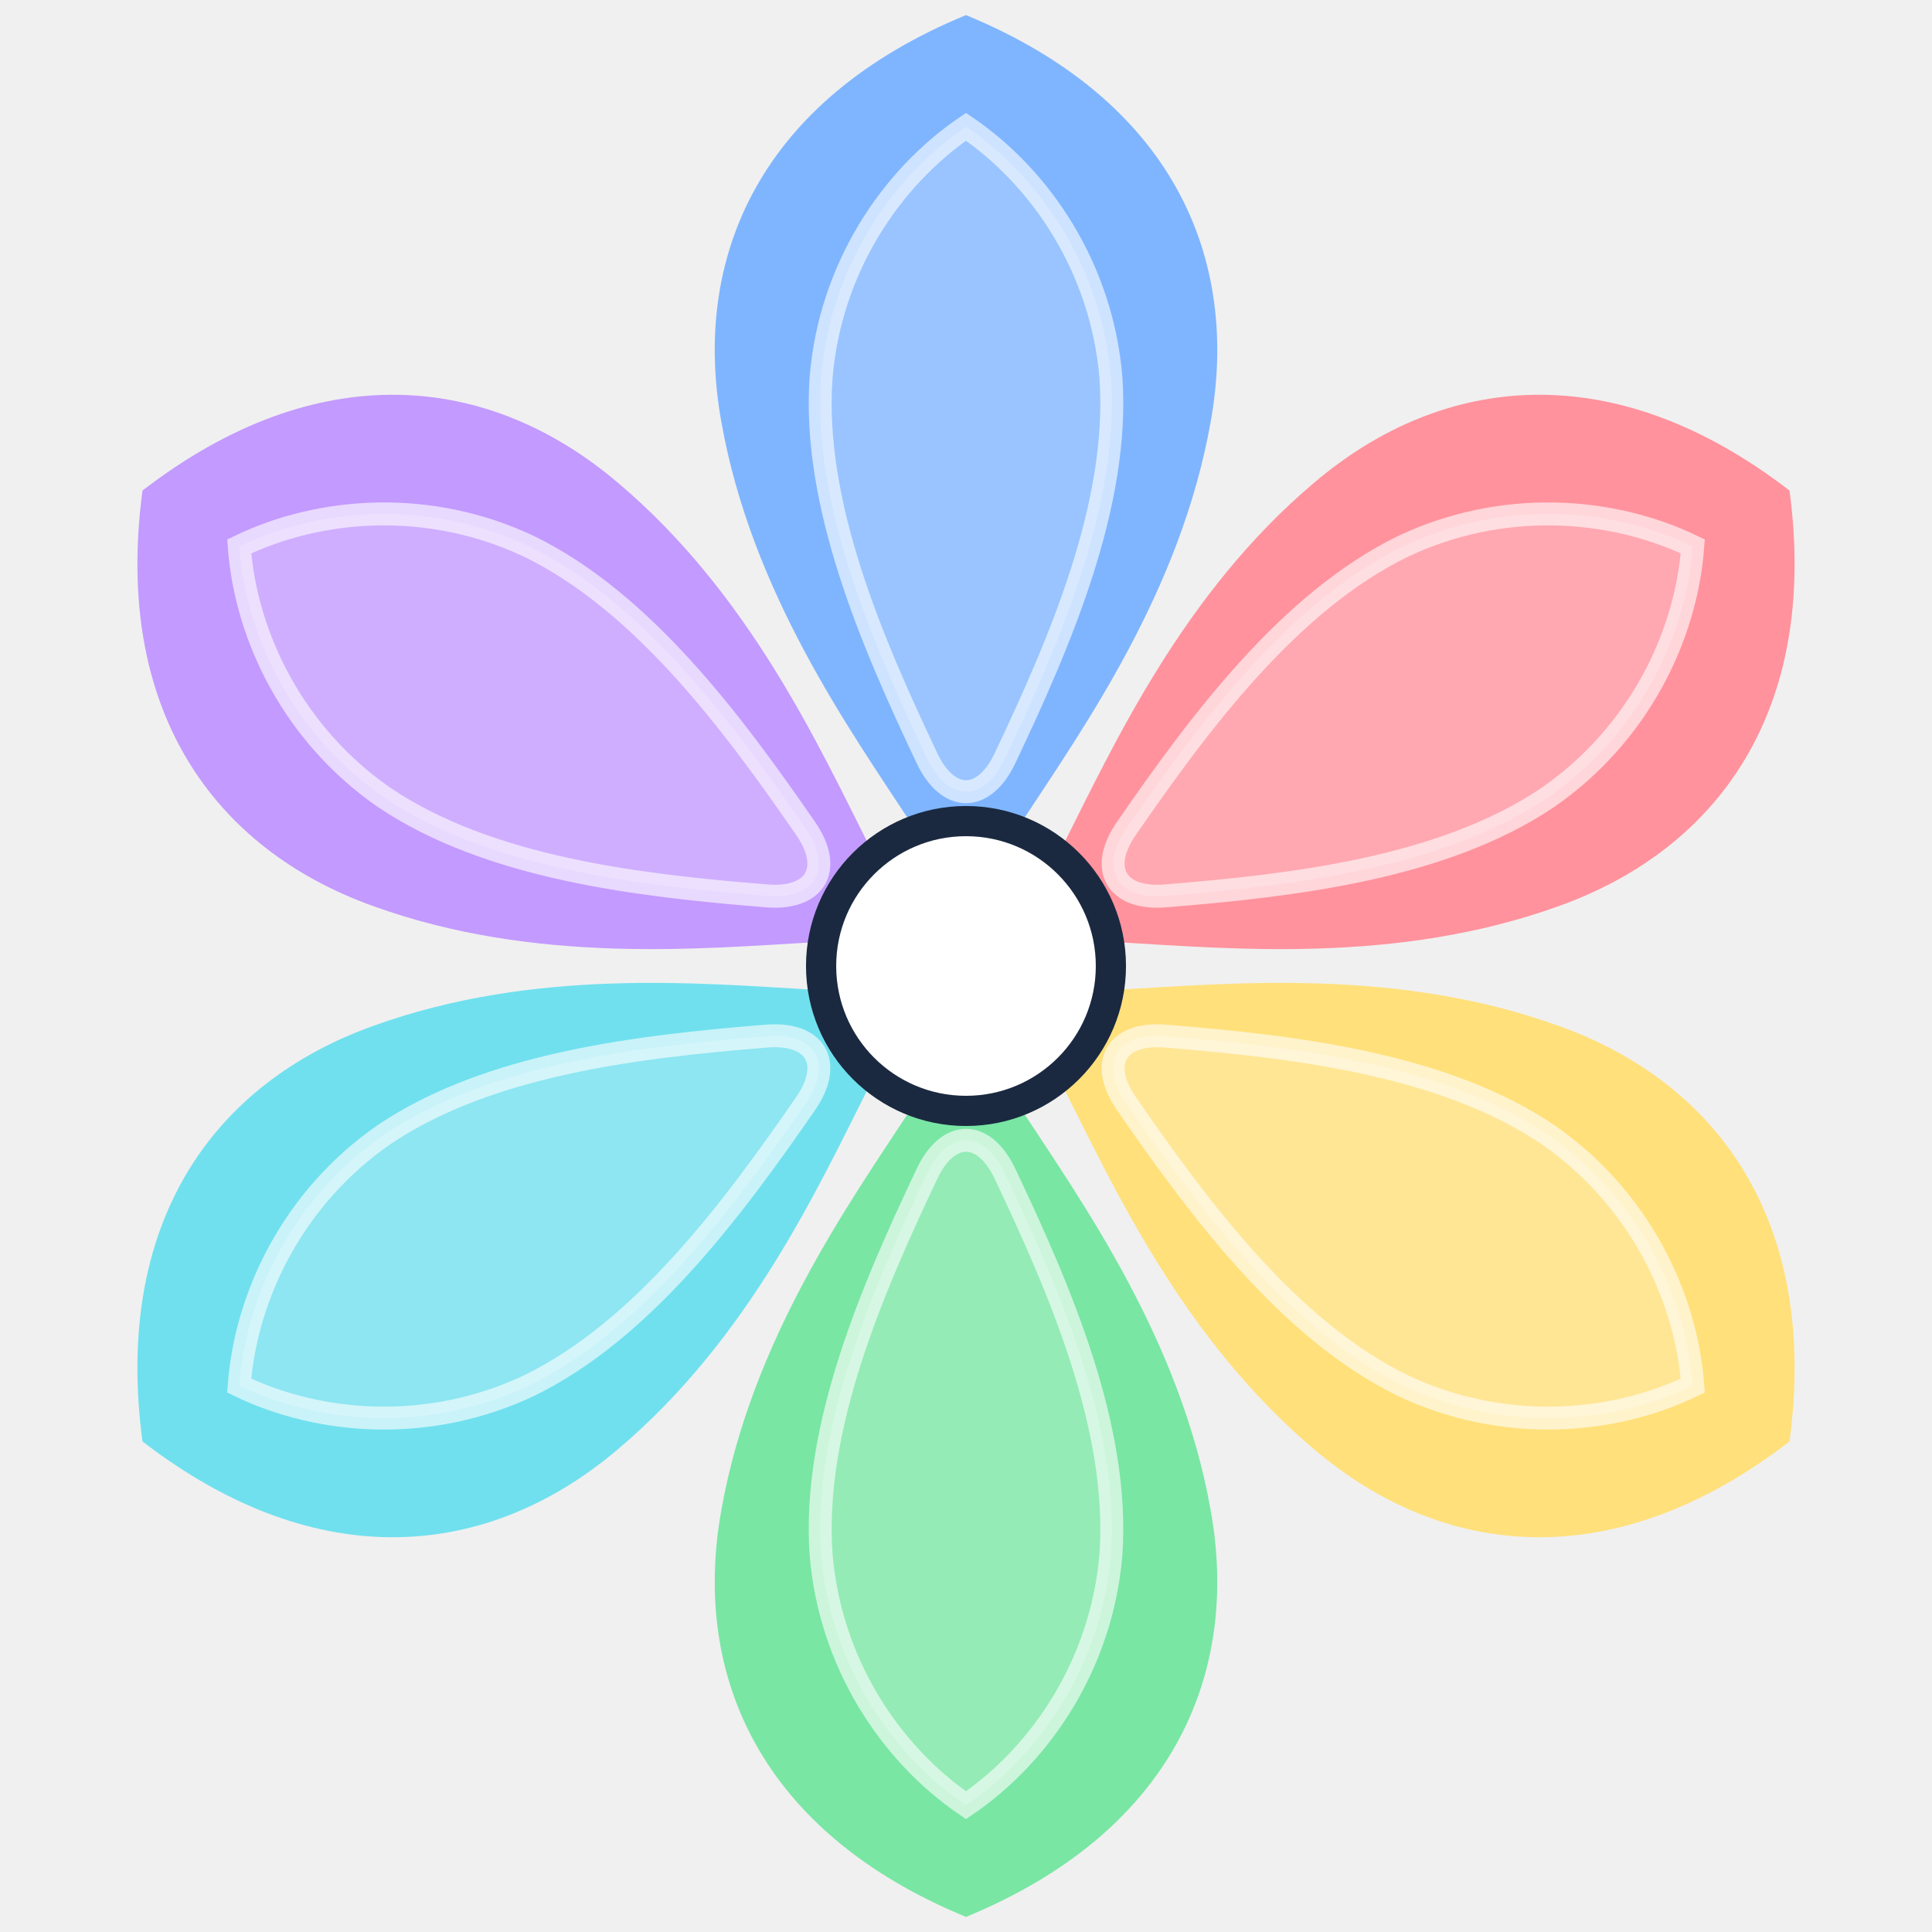
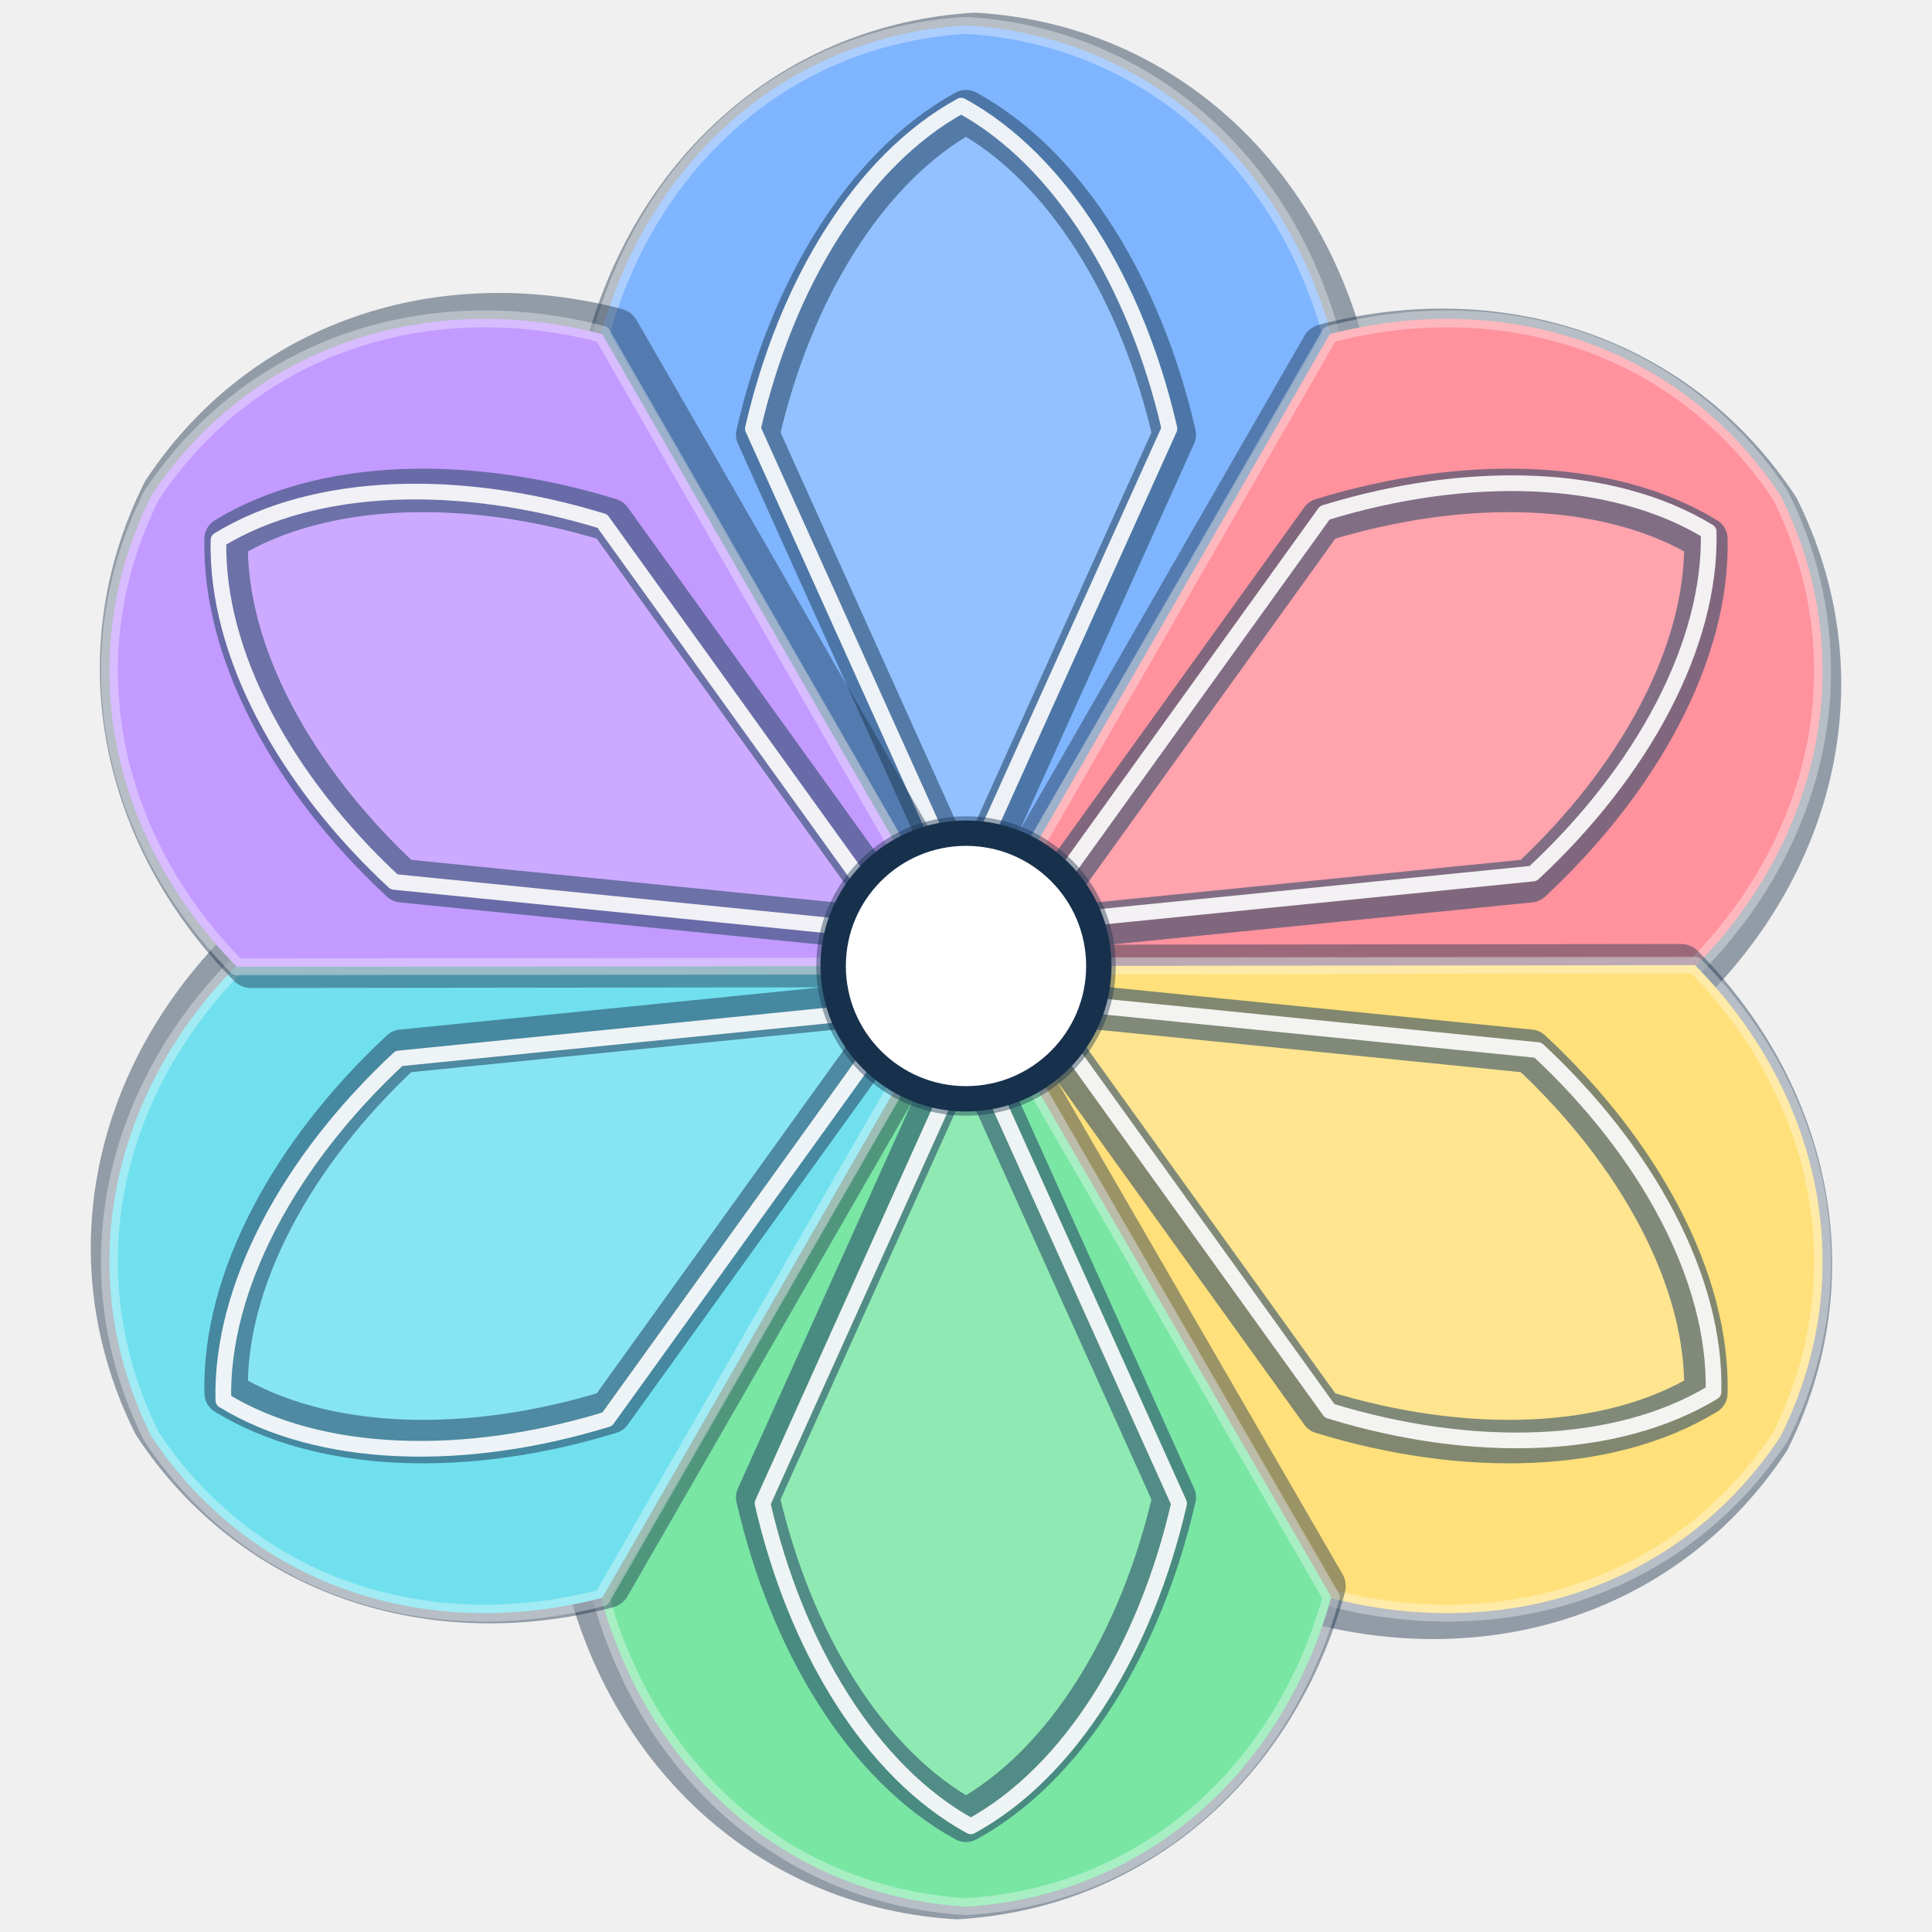
<svg xmlns="http://www.w3.org/2000/svg" viewBox="0 0 32 32" fill="none">
-   <path fill="#7FB5FF" d="M16 0.25 C12.6 1.65 11.45 4.25 11.95 7 C12.45 9.8 14.05 12.05 15.1 13.65 C15.55 14.35 16.45 14.35 16.9 13.65 C17.95 12.05 19.55 9.8 20.05 7 C20.55 4.25 19.4 1.65 16 0.25z" />
-   <path fill="#FFFFFF" fill-opacity="0.2" stroke="#FFFFFF" stroke-opacity="0.62" stroke-width="0.38" d="M16 2.1 C14.75 2.95 13.75 4.45 13.6 6.25 C13.45 8.35 14.45 10.65 15.35 12.55 C15.7 13.3 16.3 13.3 16.65 12.55 C17.55 10.65 18.55 8.35 18.4 6.25 C18.25 4.45 17.25 2.95 16 2.1z" />
-   <path fill="#FF929D" d="M16 0.25 C12.6 1.65 11.45 4.25 11.95 7 C12.45 9.8 14.05 12.05 15.1 13.65 C15.55 14.35 16.45 14.35 16.9 13.65 C17.95 12.05 19.55 9.8 20.05 7 C20.55 4.25 19.4 1.65 16 0.25z" transform="rotate(60 16 16)" />
-   <path fill="#FFFFFF" fill-opacity="0.2" stroke="#FFFFFF" stroke-opacity="0.62" stroke-width="0.38" d="M16 2.1 C14.75 2.95 13.75 4.45 13.6 6.25 C13.45 8.35 14.45 10.65 15.35 12.55 C15.7 13.3 16.3 13.3 16.65 12.55 C17.55 10.65 18.55 8.35 18.4 6.25 C18.25 4.45 17.25 2.95 16 2.1z" transform="rotate(60 16 16)" />
-   <path fill="#FFE07A" d="M16 0.25 C12.6 1.65 11.45 4.25 11.95 7 C12.45 9.8 14.05 12.05 15.1 13.65 C15.55 14.35 16.45 14.35 16.9 13.65 C17.95 12.05 19.55 9.8 20.05 7 C20.55 4.25 19.4 1.65 16 0.25z" transform="rotate(120 16 16)" />
-   <path fill="#FFFFFF" fill-opacity="0.2" stroke="#FFFFFF" stroke-opacity="0.62" stroke-width="0.38" d="M16 2.1 C14.75 2.95 13.75 4.45 13.6 6.25 C13.45 8.35 14.45 10.65 15.35 12.55 C15.7 13.3 16.3 13.3 16.65 12.55 C17.55 10.65 18.55 8.35 18.4 6.25 C18.25 4.45 17.25 2.95 16 2.1z" transform="rotate(120 16 16)" />
-   <path fill="#79E6A4" d="M16 0.25 C12.6 1.65 11.45 4.25 11.95 7 C12.45 9.8 14.05 12.05 15.1 13.65 C15.55 14.35 16.45 14.35 16.9 13.65 C17.95 12.05 19.55 9.8 20.05 7 C20.55 4.25 19.4 1.65 16 0.25z" transform="rotate(180 16 16)" />
-   <path fill="#FFFFFF" fill-opacity="0.2" stroke="#FFFFFF" stroke-opacity="0.62" stroke-width="0.38" d="M16 2.1 C14.75 2.95 13.75 4.45 13.6 6.25 C13.45 8.35 14.45 10.65 15.35 12.55 C15.7 13.3 16.3 13.3 16.65 12.55 C17.55 10.65 18.55 8.35 18.4 6.25 C18.25 4.45 17.25 2.95 16 2.1z" transform="rotate(180 16 16)" />
-   <path fill="#70E0EE" d="M16 0.25 C12.6 1.65 11.45 4.25 11.95 7 C12.45 9.8 14.05 12.05 15.1 13.65 C15.55 14.35 16.45 14.35 16.9 13.65 C17.95 12.05 19.55 9.8 20.05 7 C20.55 4.25 19.4 1.65 16 0.25z" transform="rotate(240 16 16)" />
-   <path fill="#FFFFFF" fill-opacity="0.2" stroke="#FFFFFF" stroke-opacity="0.62" stroke-width="0.38" d="M16 2.1 C14.75 2.95 13.75 4.45 13.6 6.25 C13.45 8.35 14.45 10.65 15.35 12.55 C15.7 13.3 16.3 13.3 16.65 12.55 C17.55 10.65 18.55 8.35 18.4 6.25 C18.25 4.45 17.25 2.95 16 2.1z" transform="rotate(240 16 16)" />
-   <path fill="#C39AFF" d="M16 0.25 C12.6 1.65 11.45 4.25 11.95 7 C12.45 9.8 14.05 12.05 15.1 13.65 C15.55 14.35 16.45 14.35 16.9 13.65 C17.95 12.05 19.55 9.8 20.05 7 C20.55 4.25 19.4 1.65 16 0.25z" transform="rotate(300 16 16)" />
-   <path fill="#FFFFFF" fill-opacity="0.2" stroke="#FFFFFF" stroke-opacity="0.62" stroke-width="0.38" d="M16 2.1 C14.75 2.95 13.75 4.45 13.6 6.25 C13.45 8.35 14.45 10.65 15.35 12.55 C15.7 13.3 16.3 13.3 16.65 12.55 C17.55 10.65 18.55 8.35 18.4 6.25 C18.25 4.45 17.25 2.95 16 2.1z" transform="rotate(300 16 16)" />
-   <circle cx="16" cy="16" r="2.4" fill="#FFFFFF" stroke="#1A2940" stroke-width="0.5" />
+   <g stroke-linecap="round" stroke-linejoin="round">
+     <path d="M16 16 L9.95 5.55 C10.75 2.65 13.03 0.6 16 0.42 C18.97 0.6 21.25 2.65 22.05 5.55 Z" fill="none" stroke="#21364F" stroke-opacity="0.45" stroke-width="0.78" transform="translate(0.15 0.18)" />
+     <path fill="#7FB5FF" stroke="#FFFFFF" stroke-opacity="0.34" stroke-width="0.28" d="M16 16 L9.95 5.55 C10.75 2.65 13.03 0.6 16 0.42 C18.97 0.6 21.25 2.65 22.05 5.55 Z" />
+     <path fill="#FFFFFF" fill-opacity="0.16" stroke="#274968" stroke-opacity="0.58" stroke-width="0.72" d="M16 14.85 L12.55 7.2 C13.1 4.8 14.35 2.75 16 1.85 C17.65 2.75 18.9 4.8 19.45 7.2 Z" />
+     <path fill="none" stroke="#FFFFFF" stroke-opacity="0.9" stroke-width="0.26" d="M16 14.85 L12.55 7.2 C13.1 4.8 14.35 2.75 16 1.85 C17.65 2.75 18.9 4.8 19.45 7.2 Z" transform="translate(-0.08 -0.1)" />
+   </g>
+   <g transform="rotate(60 16 16)" stroke-linecap="round" stroke-linejoin="round">
+     <path d="M16 16 L9.95 5.55 C10.75 2.65 13.03 0.6 16 0.42 C18.97 0.6 21.25 2.65 22.05 5.55 Z" fill="none" stroke="#21364F" stroke-opacity="0.45" stroke-width="0.78" transform="translate(0.15 0.18)" />
+     <path fill="#FF929D" stroke="#FFFFFF" stroke-opacity="0.34" stroke-width="0.28" d="M16 16 L9.95 5.55 C10.75 2.65 13.03 0.6 16 0.42 C18.97 0.6 21.25 2.65 22.05 5.55 Z" />
+     <path fill="#FFFFFF" fill-opacity="0.16" stroke="#274968" stroke-opacity="0.58" stroke-width="0.72" d="M16 14.85 L12.55 7.2 C13.1 4.8 14.35 2.75 16 1.85 C17.65 2.75 18.9 4.8 19.45 7.2 Z" />
+     <path fill="none" stroke="#FFFFFF" stroke-opacity="0.9" stroke-width="0.26" d="M16 14.85 L12.55 7.2 C13.1 4.8 14.35 2.75 16 1.85 C17.65 2.75 18.9 4.8 19.45 7.2 Z" transform="translate(-0.08 -0.1)" />
+   </g>
+   <g transform="rotate(120 16 16)" stroke-linecap="round" stroke-linejoin="round">
+     <path d="M16 16 L9.95 5.55 C10.75 2.65 13.03 0.6 16 0.42 C18.97 0.6 21.25 2.65 22.05 5.55 Z" fill="none" stroke="#21364F" stroke-opacity="0.45" stroke-width="0.78" transform="translate(0.15 0.18)" />
+     <path fill="#FFE07A" stroke="#FFFFFF" stroke-opacity="0.34" stroke-width="0.28" d="M16 16 L9.95 5.55 C10.75 2.65 13.03 0.6 16 0.42 C18.97 0.6 21.25 2.65 22.05 5.55 Z" />
+     <path fill="#FFFFFF" fill-opacity="0.16" stroke="#274968" stroke-opacity="0.58" stroke-width="0.72" d="M16 14.85 L12.55 7.2 C13.1 4.8 14.35 2.75 16 1.85 C17.65 2.75 18.9 4.8 19.45 7.2 Z" />
+     <path fill="none" stroke="#FFFFFF" stroke-opacity="0.9" stroke-width="0.26" d="M16 14.85 L12.55 7.2 C13.1 4.8 14.35 2.75 16 1.85 C17.65 2.75 18.9 4.8 19.45 7.2 Z" transform="translate(-0.08 -0.1)" />
+   </g>
+   <g transform="rotate(180 16 16)" stroke-linecap="round" stroke-linejoin="round">
+     <path d="M16 16 L9.95 5.55 C10.75 2.65 13.03 0.6 16 0.42 C18.97 0.6 21.25 2.65 22.05 5.55 Z" fill="none" stroke="#21364F" stroke-opacity="0.45" stroke-width="0.78" transform="translate(0.15 0.18)" />
+     <path fill="#79E6A4" stroke="#FFFFFF" stroke-opacity="0.34" stroke-width="0.28" d="M16 16 L9.95 5.55 C10.75 2.65 13.03 0.6 16 0.42 C18.97 0.6 21.25 2.65 22.05 5.55 Z" />
+     <path fill="#FFFFFF" fill-opacity="0.16" stroke="#274968" stroke-opacity="0.58" stroke-width="0.72" d="M16 14.85 L12.55 7.2 C13.1 4.8 14.35 2.75 16 1.85 C17.65 2.75 18.9 4.8 19.45 7.2 Z" />
+     <path fill="none" stroke="#FFFFFF" stroke-opacity="0.9" stroke-width="0.26" d="M16 14.85 L12.55 7.2 C13.1 4.8 14.35 2.75 16 1.85 C17.65 2.75 18.9 4.8 19.45 7.2 Z" transform="translate(-0.08 -0.1)" />
+   </g>
+   <g transform="rotate(240 16 16)" stroke-linecap="round" stroke-linejoin="round">
+     <path d="M16 16 L9.95 5.55 C10.75 2.65 13.03 0.6 16 0.42 C18.97 0.6 21.25 2.65 22.05 5.55 Z" fill="none" stroke="#21364F" stroke-opacity="0.45" stroke-width="0.78" transform="translate(0.15 0.18)" />
+     <path fill="#70E0EE" stroke="#FFFFFF" stroke-opacity="0.34" stroke-width="0.28" d="M16 16 L9.95 5.55 C10.75 2.65 13.03 0.6 16 0.42 C18.97 0.6 21.25 2.65 22.05 5.55 Z" />
+     <path fill="#FFFFFF" fill-opacity="0.16" stroke="#274968" stroke-opacity="0.58" stroke-width="0.72" d="M16 14.85 L12.55 7.2 C13.1 4.8 14.35 2.75 16 1.85 C17.65 2.75 18.9 4.8 19.45 7.2 Z" />
+     <path fill="none" stroke="#FFFFFF" stroke-opacity="0.9" stroke-width="0.26" d="M16 14.85 L12.55 7.2 C13.1 4.8 14.35 2.75 16 1.85 C17.65 2.75 18.9 4.8 19.45 7.2 Z" transform="translate(-0.08 -0.1)" />
+   </g>
+   <g transform="rotate(300 16 16)" stroke-linecap="round" stroke-linejoin="round">
+     <path d="M16 16 L9.95 5.55 C10.75 2.65 13.03 0.6 16 0.42 C18.97 0.6 21.25 2.65 22.05 5.55 Z" fill="none" stroke="#21364F" stroke-opacity="0.45" stroke-width="0.78" transform="translate(0.15 0.18)" />
+     <path fill="#C39AFF" stroke="#FFFFFF" stroke-opacity="0.34" stroke-width="0.28" d="M16 16 L9.95 5.55 C10.75 2.65 13.03 0.6 16 0.42 C18.97 0.6 21.25 2.65 22.05 5.55 Z" />
+     <path fill="#FFFFFF" fill-opacity="0.16" stroke="#274968" stroke-opacity="0.58" stroke-width="0.72" d="M16 14.85 L12.55 7.2 C13.1 4.8 14.35 2.75 16 1.85 C17.65 2.75 18.9 4.8 19.45 7.2 Z" />
+     <path fill="none" stroke="#FFFFFF" stroke-opacity="0.9" stroke-width="0.26" d="M16 14.85 L12.55 7.2 C13.1 4.8 14.35 2.75 16 1.85 C17.65 2.75 18.9 4.8 19.45 7.2 Z" transform="translate(-0.08 -0.1)" />
+   </g>
+   <circle cx="16" cy="16" r="2.48" fill="#17314D" fill-opacity="0.42" />
+   <circle cx="16" cy="16" r="2.2" fill="#FFFFFF" stroke="#17314D" stroke-width="0.42" />
+   <circle cx="15.35" cy="15.35" r="0.42" fill="#FFFFFF" fill-opacity="0.72" />
</svg>
